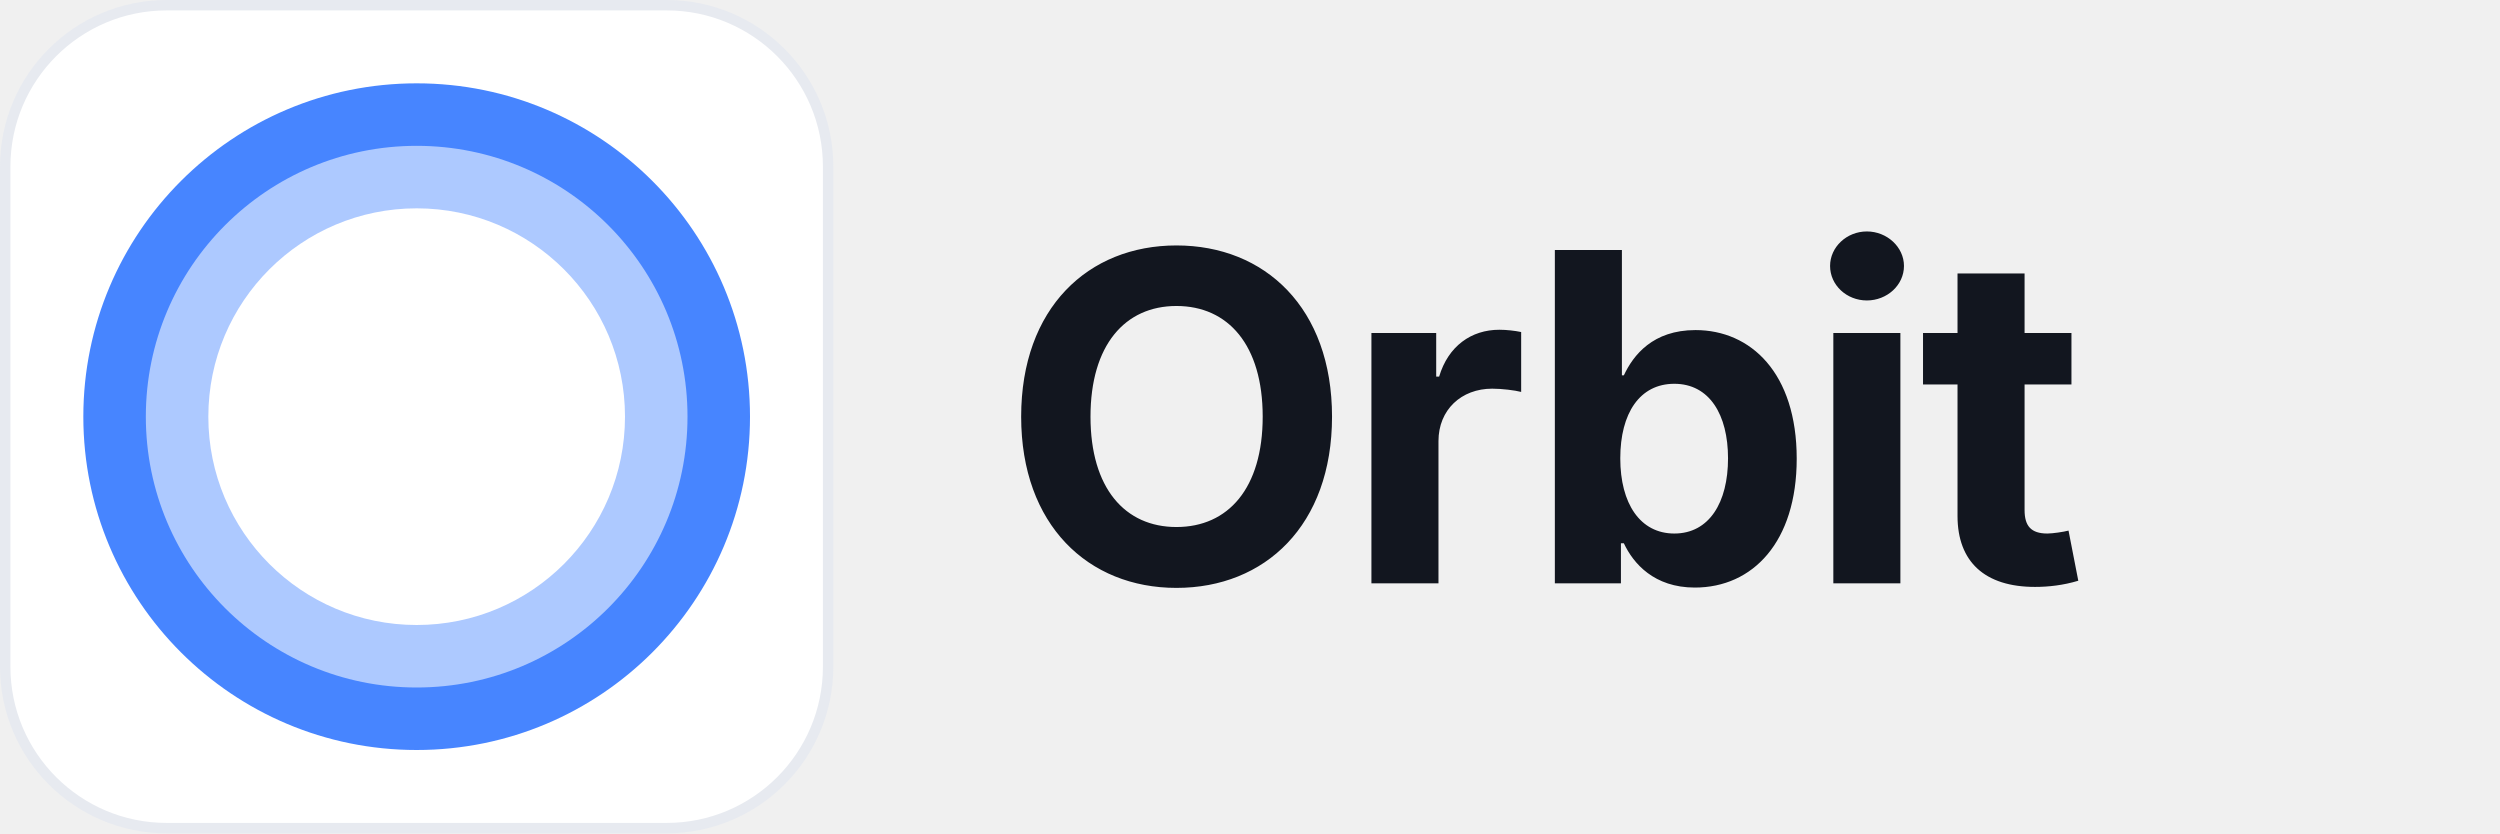
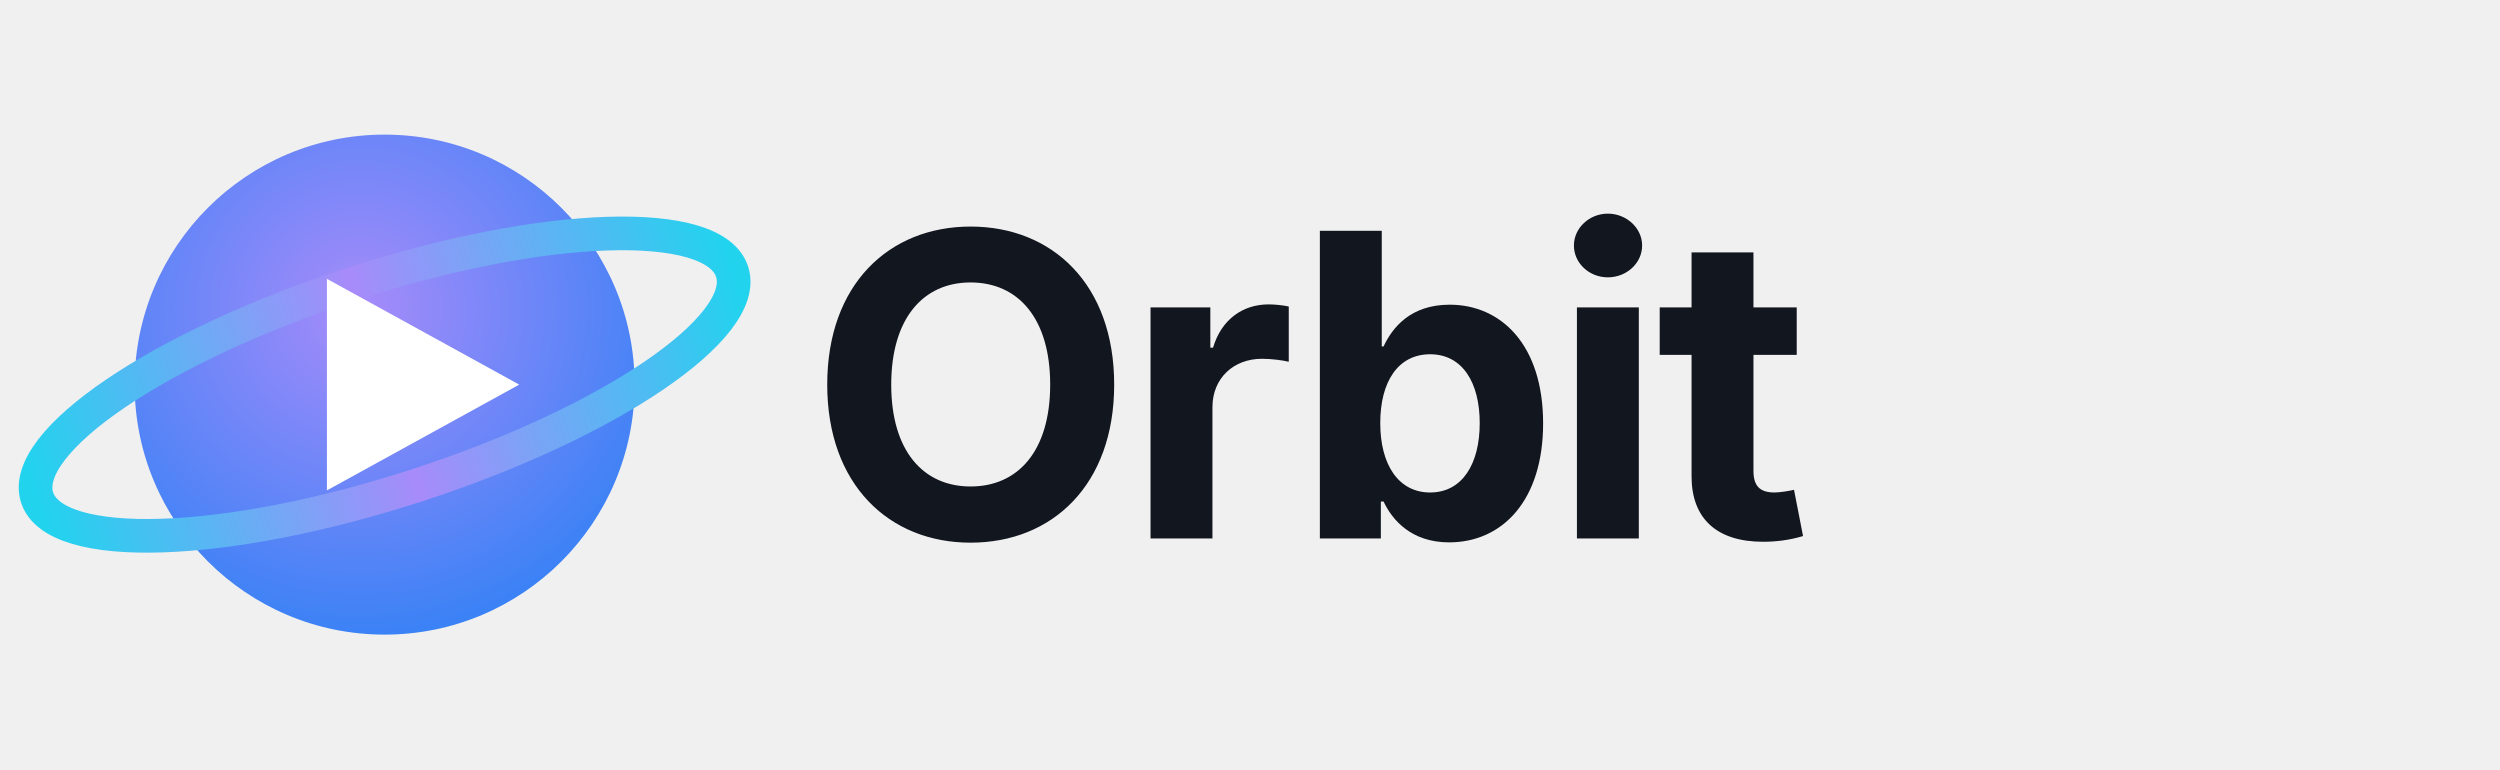
- <svg xmlns="http://www.w3.org/2000/svg" width="120" height="40" viewBox="0 0 120 40" fill="none">
-   <rect x="0.25" y="0.25" width="39.5" height="39.5" rx="7.75" fill="white" />
-   <rect x="0.25" y="0.25" width="39.5" height="39.5" rx="7.75" stroke="#E7EAF0" stroke-width="0.5" />
-   <path d="M20 36C28.837 36 36 28.837 36 20C36 11.164 28.837 4 20 4C11.164 4 4 11.164 4 20C4 28.837 11.164 36 20 36Z" fill="#4785FF" />
-   <path d="M20 33C27.18 33 33 27.18 33 20C33 12.82 27.18 7 20 7C12.82 7 7 12.82 7 20C7 27.18 12.82 33 20 33Z" fill="#ADC9FF" />
-   <path d="M20 30C25.523 30 30 25.523 30 20C30 14.477 25.523 10 20 10C14.477 10 10 14.477 10 20C10 25.523 14.477 30 20 30Z" fill="white" />
-   <text x="48" y="28" font-family="system-ui, -apple-system, BlinkMacSystemFont, 'Segoe UI', sans-serif" font-size="22" font-weight="700" fill="#12161F" letter-spacing="-0.5">Orbit</text>
+ <svg xmlns="http://www.w3.org/2000/svg" width="130" height="40" viewBox="0 0 130 40" fill="none">
+   <defs>
+     <radialGradient id="planet2" cx="45%" cy="35%" r="65%" gradientUnits="objectBoundingBox">
+       <stop offset="0%" stop-color="#a78bfa" />
+       <stop offset="100%" stop-color="#3b82f6" />
+     </radialGradient>
+     <linearGradient id="ring2" x1="0%" y1="0%" x2="100%" y2="0%">
+       <stop offset="0%" stop-color="#22d3ee" />
+       <stop offset="50%" stop-color="#a78bfa" />
+       <stop offset="100%" stop-color="#22d3ee" />
+     </linearGradient>
+   </defs>
+   <circle cx="20" cy="20" r="13" fill="url(#planet2)" />
+   <ellipse cx="20" cy="20" rx="19" ry="5.5" stroke="url(#ring2)" stroke-width="1.75" fill="none" transform="rotate(-18 20 20)" />
+   <path d="M17 14.5 L27 20 L17 25.5 Z" fill="white" />
+   <text x="42" y="28" font-family="system-ui, -apple-system, BlinkMacSystemFont, 'Segoe UI', sans-serif" font-size="22" font-weight="700" fill="#12161F" letter-spacing="-0.5">Orbit</text>
</svg>
